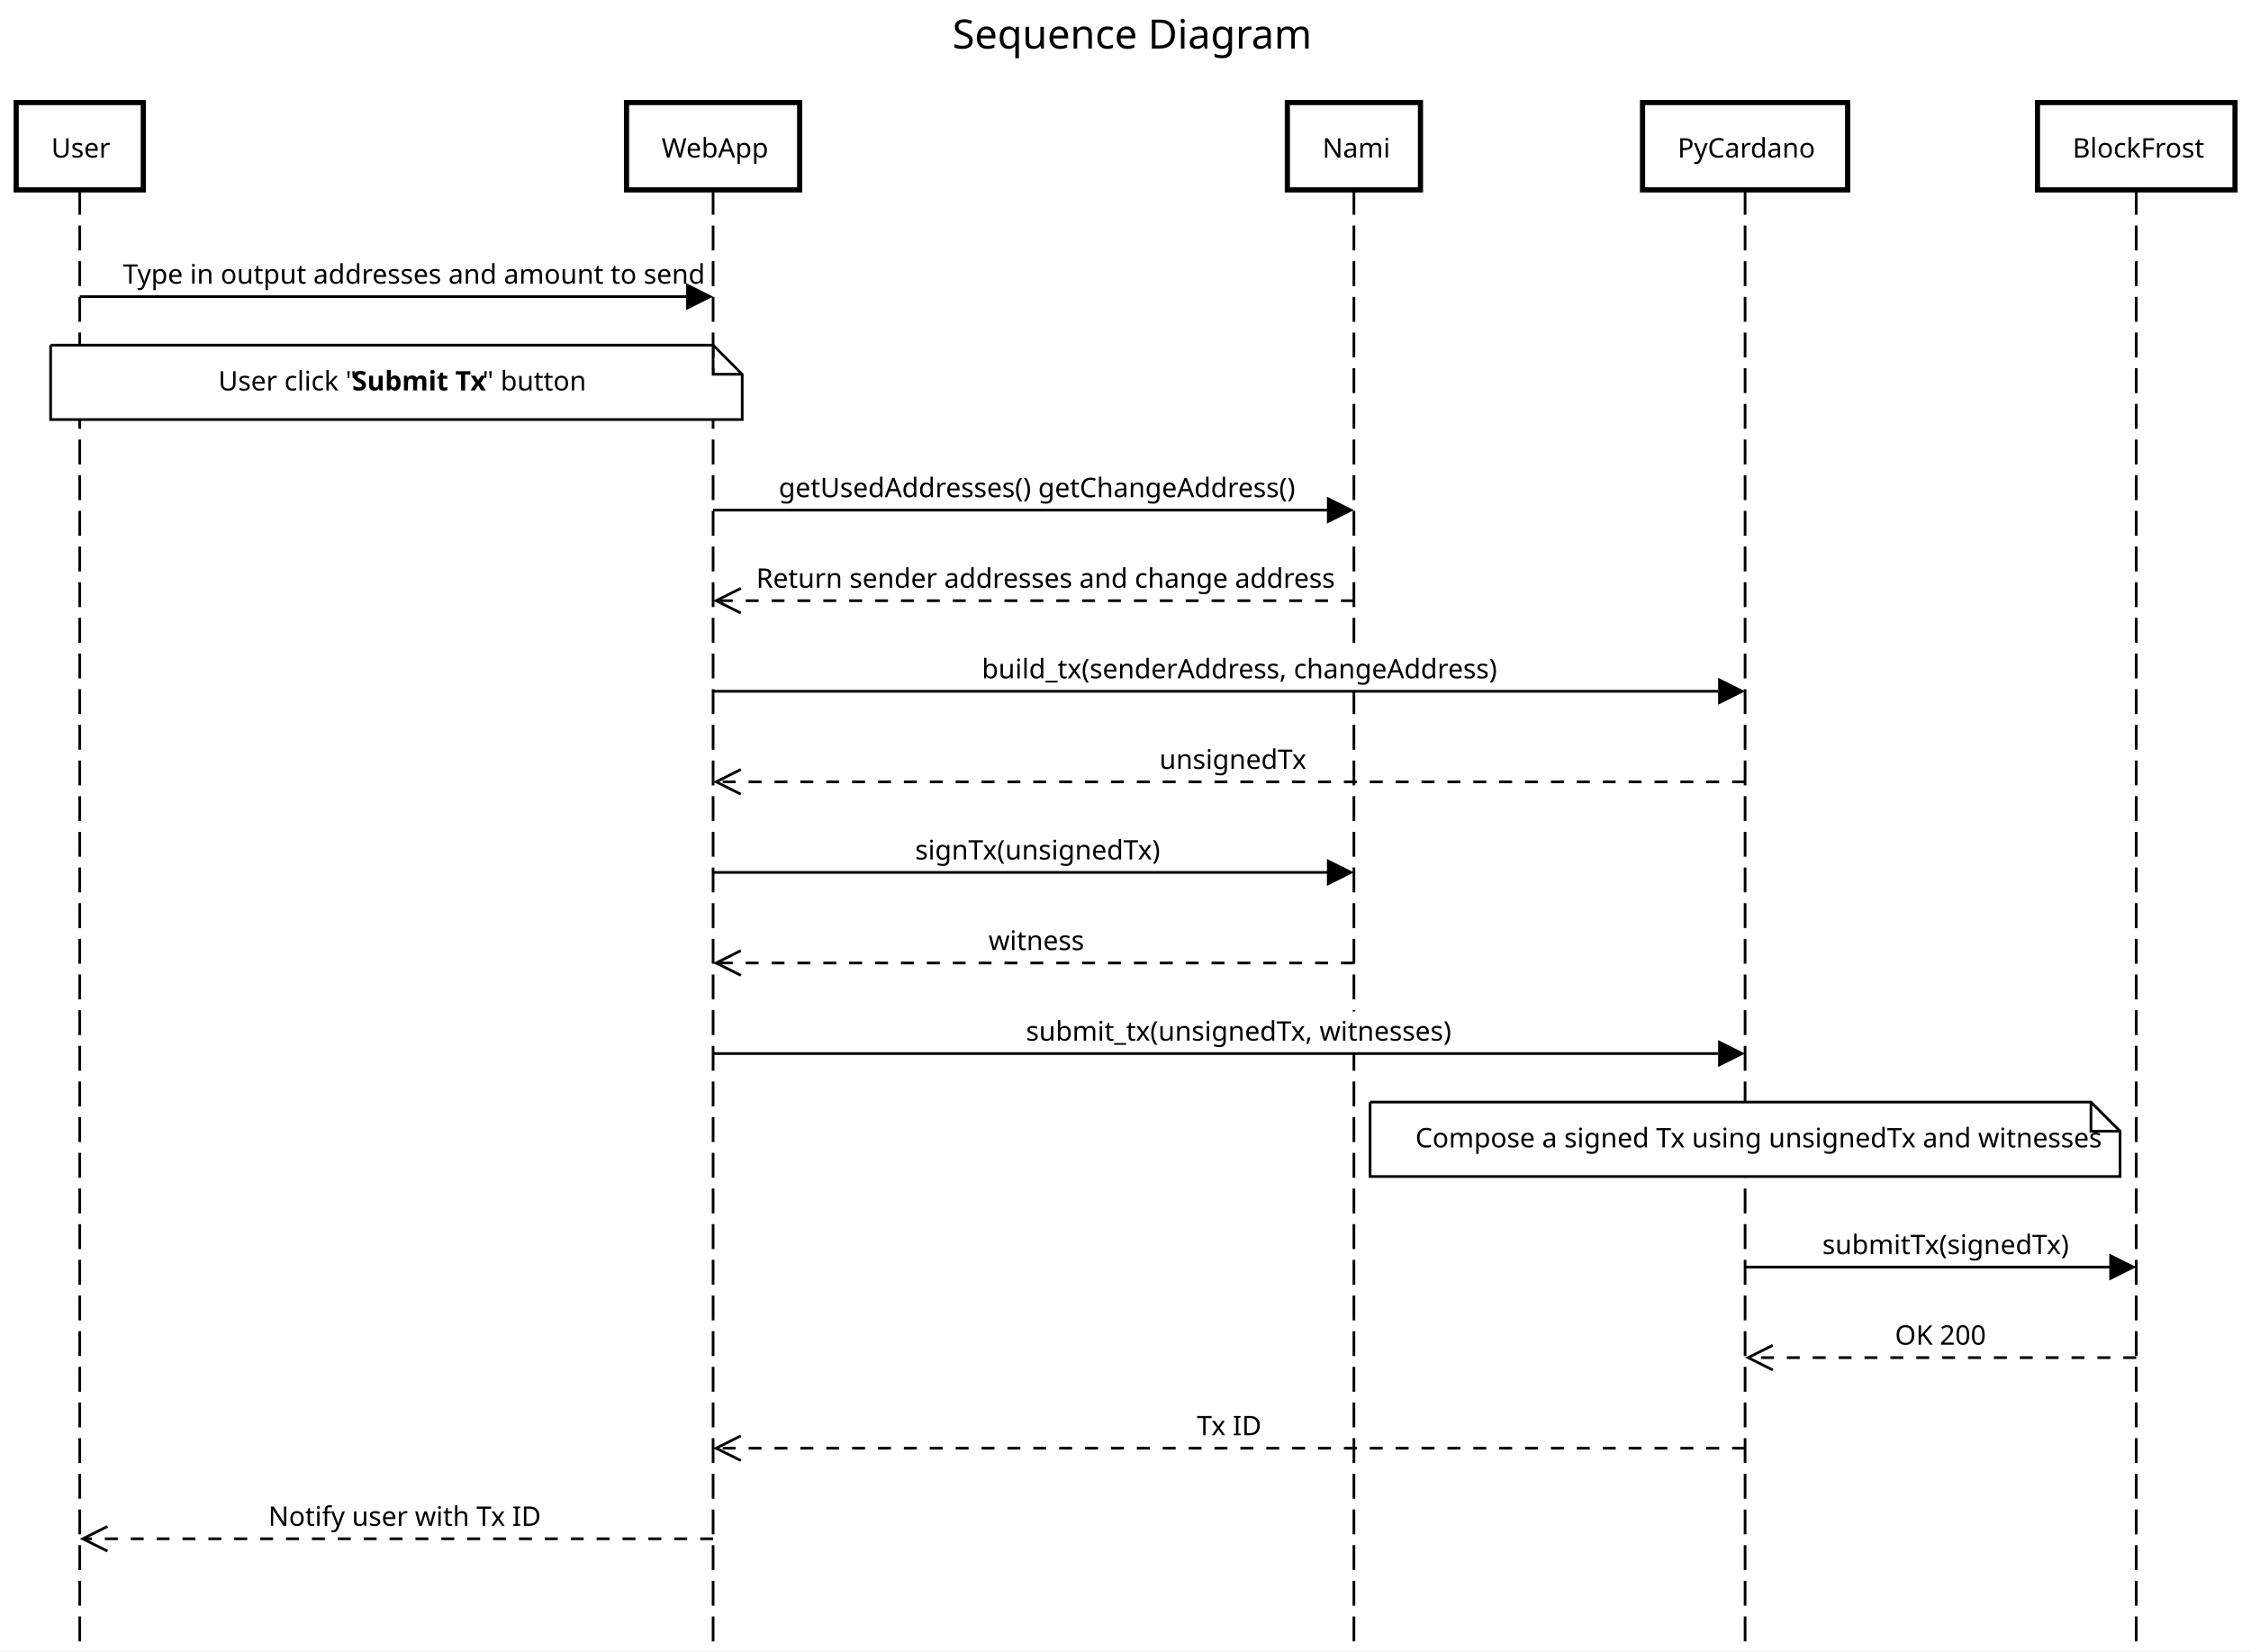
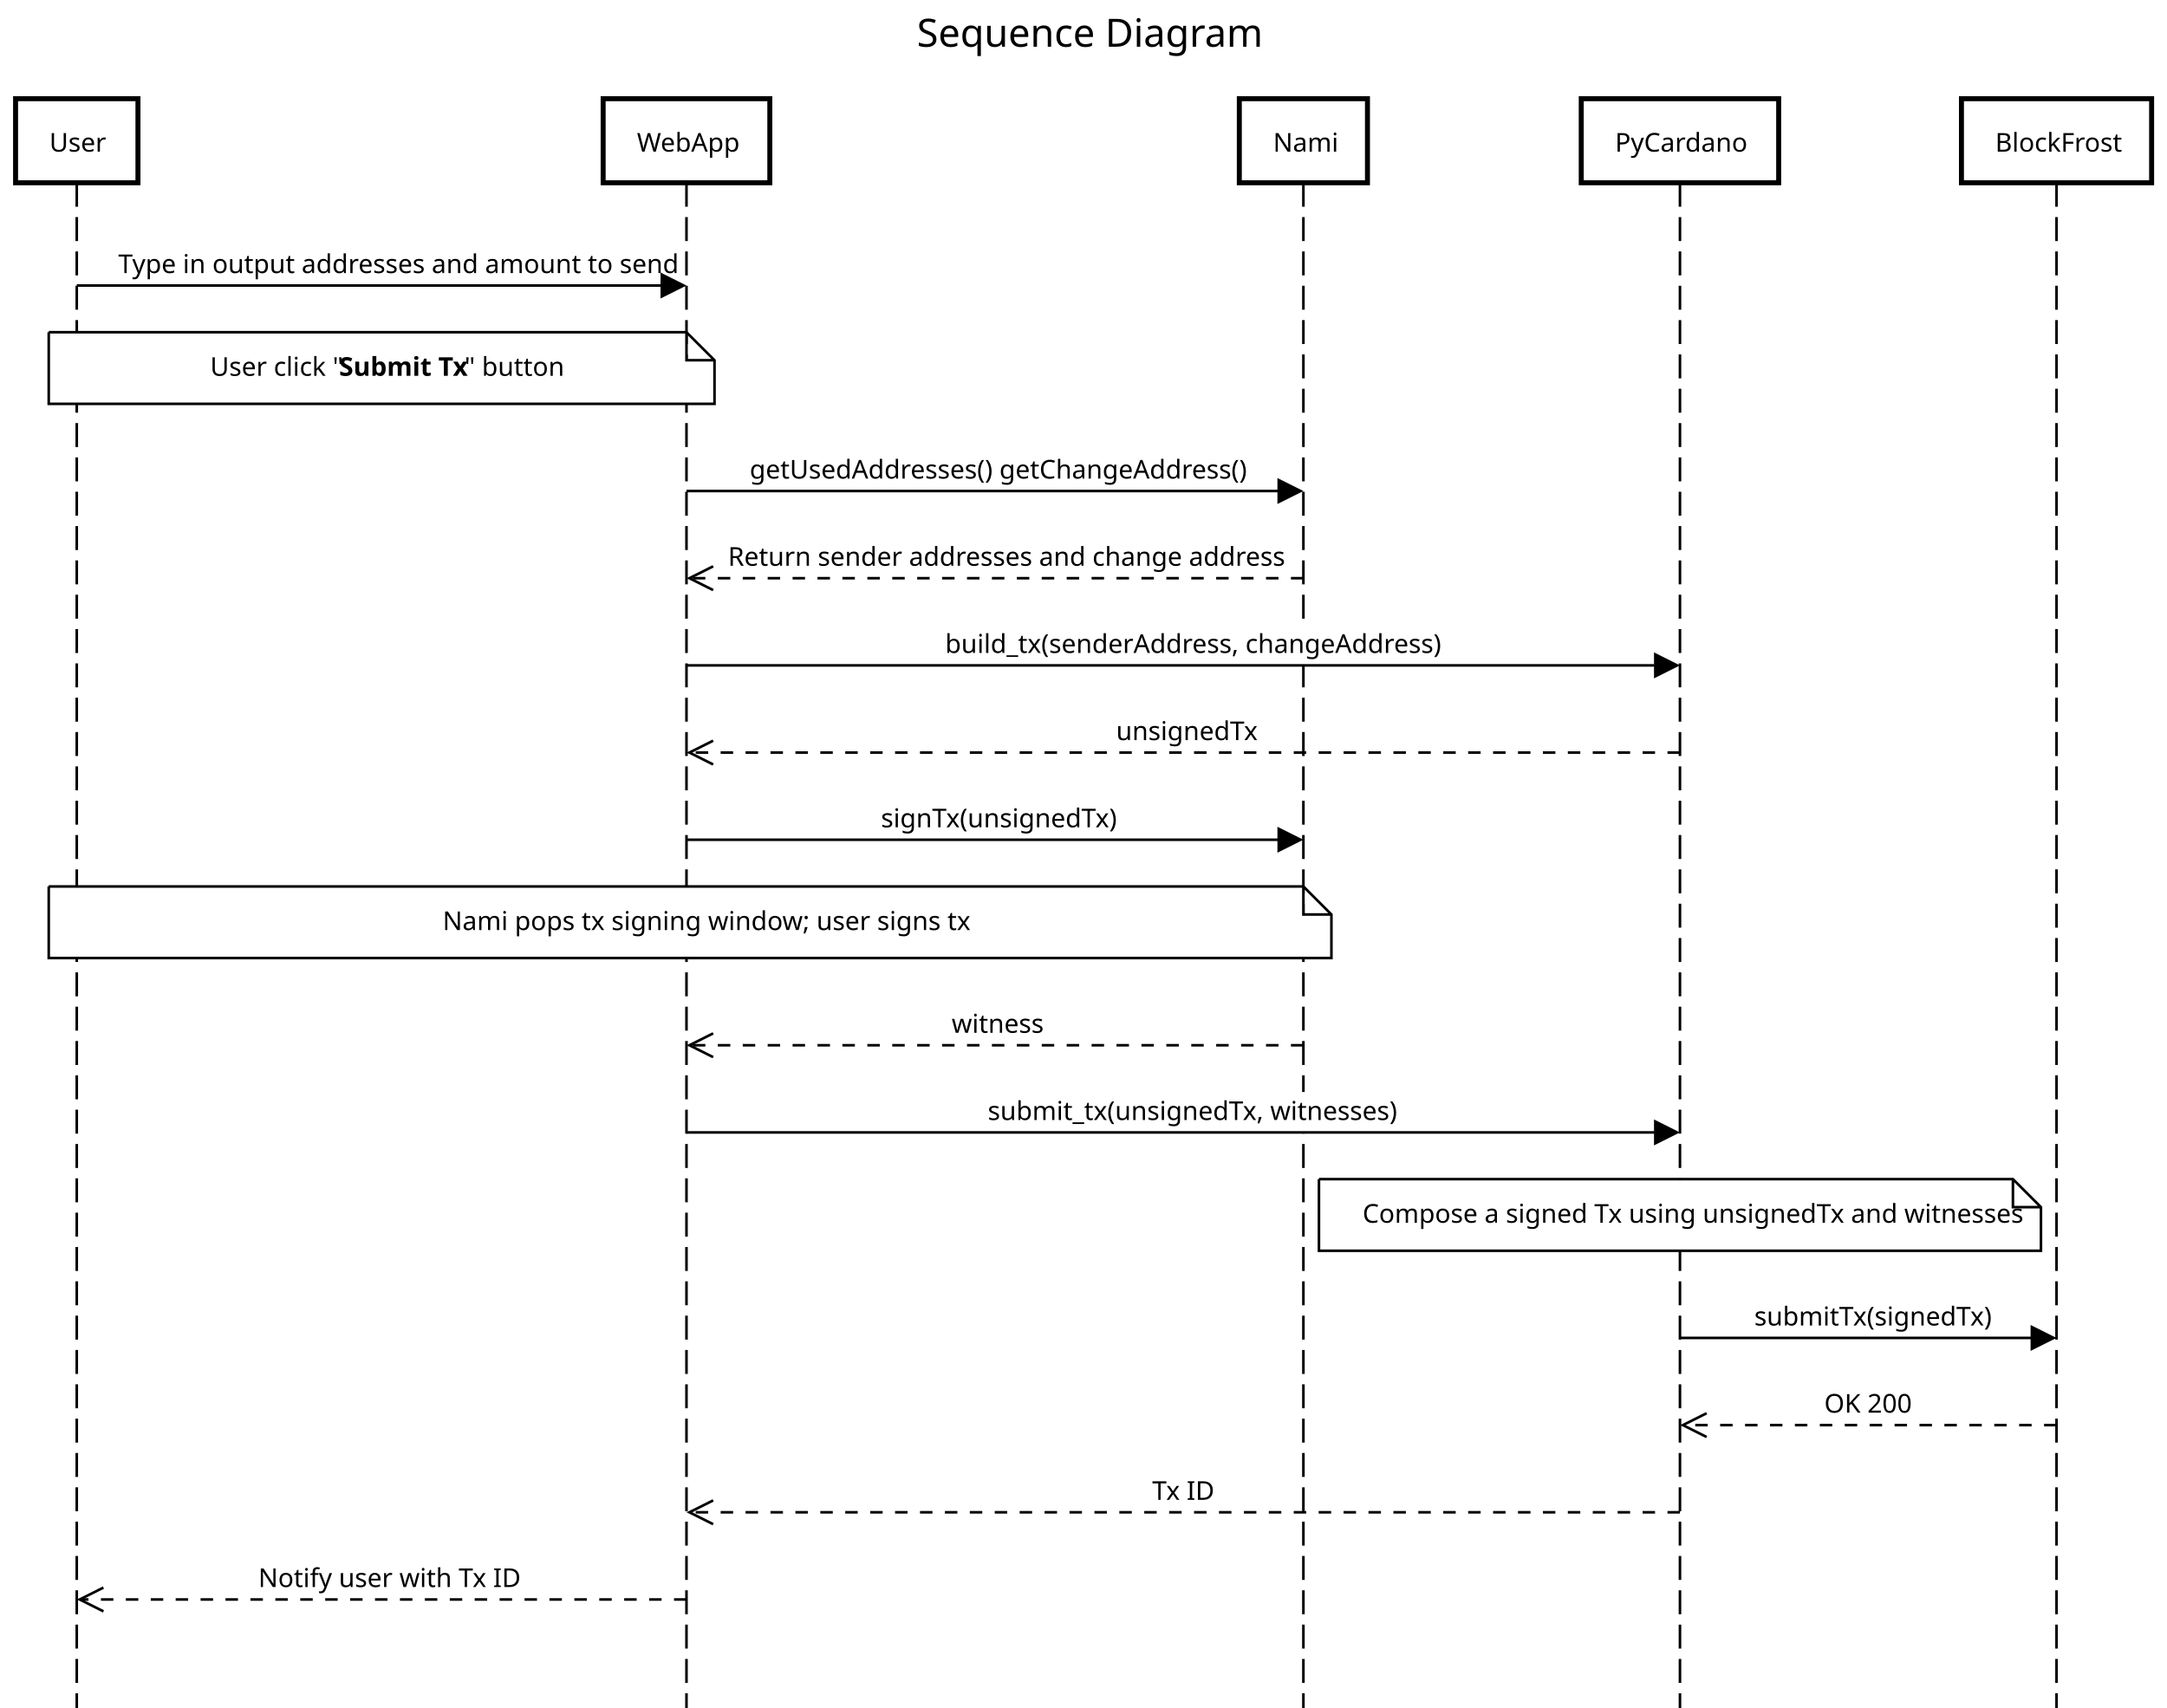
- <svg xmlns="http://www.w3.org/2000/svg" version="1.1" width="1224" height="898">
+ <svg xmlns="http://www.w3.org/2000/svg" version="1.1" width="1224" height="965">
  <defs />
  <g>
    <g />
    <g />
    <g />
    <g />
    <g />
    <g />
    <g />
    <g />
    <g />
    <g />
    <g />
    <g />
    <g />
    <g />
    <g />
    <g />
-     <g>
-       <rect fill="white" stroke="none" x="0" y="0" width="1224" height="898" />
+     <g />
+     <g>
+       <rect fill="white" stroke="none" x="0" y="0" width="1224" height="965" />
    </g>
    <g>
      <text fill="black" stroke="none" font-family="sans-serif" font-size="16.5pt" font-style="normal" font-weight="normal" text-decoration="normal" x="517.887" y="26.388" text-anchor="start" dominant-baseline="alphabetic" xml:space="preserve">Sequence Diagram</text>
    </g>
    <g />
    <g>
-       <path fill="none" stroke="black" paint-order="fill stroke markers" d=" M 43.359 103.264 L 43.359 898.411" stroke-miterlimit="10" stroke-width="1.466" stroke-dasharray="13.532,5.864" />
-       <path fill="none" stroke="black" paint-order="fill stroke markers" d=" M 387.751 103.264 L 387.751 898.411" stroke-miterlimit="10" stroke-width="1.466" stroke-dasharray="13.532,5.864" />
-       <path fill="none" stroke="black" paint-order="fill stroke markers" d=" M 736.201 103.264 L 736.201 898.411" stroke-miterlimit="10" stroke-width="1.466" stroke-dasharray="13.532,5.864" />
-       <path fill="none" stroke="black" paint-order="fill stroke markers" d=" M 948.902 103.264 L 948.902 898.411" stroke-miterlimit="10" stroke-width="1.466" stroke-dasharray="13.532,5.864" />
-       <path fill="none" stroke="black" paint-order="fill stroke markers" d=" M 1161.603 103.264 L 1161.603 898.411" stroke-miterlimit="10" stroke-width="1.466" stroke-dasharray="13.532,5.864" />
+       <path fill="none" stroke="black" paint-order="fill stroke markers" d=" M 43.359 103.264 L 43.359 965.26" stroke-miterlimit="10" stroke-width="1.466" stroke-dasharray="13.532,5.864" />
+       <path fill="none" stroke="black" paint-order="fill stroke markers" d=" M 387.751 103.264 L 387.751 965.26" stroke-miterlimit="10" stroke-width="1.466" stroke-dasharray="13.532,5.864" />
+       <path fill="none" stroke="black" paint-order="fill stroke markers" d=" M 736.201 103.264 L 736.201 965.26" stroke-miterlimit="10" stroke-width="1.466" stroke-dasharray="13.532,5.864" />
+       <path fill="none" stroke="black" paint-order="fill stroke markers" d=" M 948.902 103.264 L 948.902 965.26" stroke-miterlimit="10" stroke-width="1.466" stroke-dasharray="13.532,5.864" />
+       <path fill="none" stroke="black" paint-order="fill stroke markers" d=" M 1161.603 103.264 L 1161.603 965.26" stroke-miterlimit="10" stroke-width="1.466" stroke-dasharray="13.532,5.864" />
    </g>
    <g>
      <path fill="none" stroke="none" />
      <g>
        <path fill="white" stroke="black" paint-order="fill stroke markers" d=" M 8.796 55.766 L 77.922 55.766 L 77.922 103.264 L 8.796 103.264 L 8.796 55.766 Z" stroke-miterlimit="10" stroke-width="2.815" stroke-dasharray="" />
      </g>
      <g>
        <g />
        <text fill="black" stroke="none" font-family="sans-serif" font-size="11pt" font-style="normal" font-weight="normal" text-decoration="normal" x="27.883" y="85.672" text-anchor="start" dominant-baseline="alphabetic" xml:space="preserve">User</text>
      </g>
      <path fill="none" stroke="none" />
      <g>
        <path fill="white" stroke="black" paint-order="fill stroke markers" d=" M 340.679 55.766 L 434.823 55.766 L 434.823 103.264 L 340.679 103.264 L 340.679 55.766 Z" stroke-miterlimit="10" stroke-width="2.815" stroke-dasharray="" />
      </g>
      <g>
        <g />
        <text fill="black" stroke="none" font-family="sans-serif" font-size="11pt" font-style="normal" font-weight="normal" text-decoration="normal" x="359.766" y="85.672" text-anchor="start" dominant-baseline="alphabetic" xml:space="preserve">WebApp</text>
      </g>
      <path fill="none" stroke="none" />
      <g>
        <path fill="white" stroke="black" paint-order="fill stroke markers" d=" M 700.009 55.766 L 772.392 55.766 L 772.392 103.264 L 700.009 103.264 L 700.009 55.766 Z" stroke-miterlimit="10" stroke-width="2.815" stroke-dasharray="" />
      </g>
      <g>
        <g />
        <text fill="black" stroke="none" font-family="sans-serif" font-size="11pt" font-style="normal" font-weight="normal" text-decoration="normal" x="719.096" y="85.672" text-anchor="start" dominant-baseline="alphabetic" xml:space="preserve">Nami</text>
      </g>
      <path fill="none" stroke="none" />
      <g>
        <path fill="white" stroke="black" paint-order="fill stroke markers" d=" M 893.144 55.766 L 1004.661 55.766 L 1004.661 103.264 L 893.144 103.264 L 893.144 55.766 Z" stroke-miterlimit="10" stroke-width="2.815" stroke-dasharray="" />
      </g>
      <g>
        <g />
        <text fill="black" stroke="none" font-family="sans-serif" font-size="11pt" font-style="normal" font-weight="normal" text-decoration="normal" x="912.231" y="85.672" text-anchor="start" dominant-baseline="alphabetic" xml:space="preserve">PyCardano</text>
      </g>
      <path fill="none" stroke="none" />
      <g>
        <path fill="white" stroke="black" paint-order="fill stroke markers" d=" M 1107.896 55.766 L 1215.311 55.766 L 1215.311 103.264 L 1107.896 103.264 L 1107.896 55.766 Z" stroke-miterlimit="10" stroke-width="2.815" stroke-dasharray="" />
      </g>
      <g>
        <g />
        <text fill="black" stroke="none" font-family="sans-serif" font-size="11pt" font-style="normal" font-weight="normal" text-decoration="normal" x="1126.983" y="85.672" text-anchor="start" dominant-baseline="alphabetic" xml:space="preserve">BlockFrost</text>
      </g>
    </g>
    <g>
      <g>
        <g>
          <rect fill="white" stroke="none" x="64.176" y="138.447" width="302.758" height="22.869" />
        </g>
        <text fill="black" stroke="none" font-family="sans-serif" font-size="11pt" font-style="normal" font-weight="normal" text-decoration="normal" x="66.815" y="154.28" text-anchor="start" dominant-baseline="alphabetic" xml:space="preserve">Type in output addresses and amount to send</text>
      </g>
      <g>
        <path fill="none" stroke="black" paint-order="fill stroke markers" d=" M 43.359 161.316 L 373.267 161.316" stroke-miterlimit="10" stroke-width="1.466" stroke-dasharray="" />
        <g transform="translate(387.7505,161.3164) translate(-387.7505,-161.3164)">
          <path fill="black" stroke="none" paint-order="stroke fill markers" d=" M 373.091 153.987 L 387.751 161.316 L 373.091 168.646 Z" />
        </g>
      </g>
      <path fill="white" stroke="black" paint-order="fill stroke markers" d=" M 27.526 187.704 L 387.751 187.704 L 403.583 203.537 L 403.583 228.165 L 27.526 228.165 L 27.526 187.704 M 387.751 187.704 L 387.751 203.537 L 403.583 203.537" stroke-miterlimit="10" stroke-width="1.466" stroke-dasharray="" />
      <g>
        <text fill="black" stroke="none" font-family="sans-serif" font-size="11pt" font-style="normal" font-weight="normal" text-decoration="normal" x="118.704" y="212.333" text-anchor="start" dominant-baseline="alphabetic" xml:space="preserve">User click "</text>
        <text fill="black" stroke="none" font-family="sans-serif" font-size="11pt" font-style="normal" font-weight="bold" text-decoration="normal" x="191.51" y="212.333" text-anchor="start" dominant-baseline="alphabetic" xml:space="preserve">Submit Tx</text>
        <text fill="black" stroke="none" font-family="sans-serif" font-size="11pt" font-style="normal" font-weight="normal" text-decoration="normal" x="262.369" y="212.333" text-anchor="start" dominant-baseline="alphabetic" xml:space="preserve">" button</text>
      </g>
      <g>
        <g>
          <rect fill="white" stroke="none" x="420.812" y="254.553" width="282.328" height="22.869" />
        </g>
        <text fill="black" stroke="none" font-family="sans-serif" font-size="11pt" font-style="normal" font-weight="normal" text-decoration="normal" x="423.45" y="270.385" text-anchor="start" dominant-baseline="alphabetic" xml:space="preserve">getUsedAddresses() getChangeAddress() </text>
      </g>
      <g>
        <path fill="none" stroke="black" paint-order="fill stroke markers" d=" M 387.751 277.422 L 721.717 277.422" stroke-miterlimit="10" stroke-width="1.466" stroke-dasharray="" />
        <g transform="translate(736.2008,277.422) translate(-736.2008,-277.422)">
          <path fill="black" stroke="none" paint-order="stroke fill markers" d=" M 721.541 270.092 L 736.201 277.422 L 721.541 284.752 Z" />
        </g>
      </g>
      <g>
        <g>
          <rect fill="white" stroke="none" x="408.567" y="303.81" width="306.816" height="22.869" />
        </g>
        <text fill="black" stroke="none" font-family="sans-serif" font-size="11pt" font-style="normal" font-weight="normal" text-decoration="normal" x="411.206" y="319.642" text-anchor="start" dominant-baseline="alphabetic" xml:space="preserve">Return sender addresses and change address</text>
      </g>
      <g>
        <path fill="none" stroke="black" paint-order="fill stroke markers" d=" M 736.201 326.679 L 389.949 326.679" stroke-miterlimit="10" stroke-width="1.466" stroke-dasharray="7.037" />
        <g transform="translate(387.7505,326.6789) translate(-387.7505,-326.6789)">
          <path fill="none" stroke="black" paint-order="fill stroke markers" d=" M 402.822 319.955 L 389.399 326.679 L 402.822 333.403" stroke-miterlimit="10" stroke-width="1.466" />
        </g>
      </g>
      <g>
        <g>
          <rect fill="white" stroke="none" x="531.228" y="353.067" width="274.196" height="22.869" />
        </g>
        <text fill="black" stroke="none" font-family="sans-serif" font-size="11pt" font-style="normal" font-weight="normal" text-decoration="normal" x="533.867" y="368.899" text-anchor="start" dominant-baseline="alphabetic" xml:space="preserve">build_tx(senderAddress, changeAddress)</text>
      </g>
      <g>
        <path fill="none" stroke="black" paint-order="fill stroke markers" d=" M 387.751 375.936 L 934.418 375.936" stroke-miterlimit="10" stroke-width="1.466" stroke-dasharray="" />
        <g transform="translate(948.902,375.9359) translate(-948.902,-375.9359)">
          <path fill="black" stroke="none" paint-order="stroke fill markers" d=" M 934.242 368.606 L 948.902 375.936 L 934.242 383.266 Z" />
        </g>
      </g>
      <g>
        <g>
          <rect fill="white" stroke="none" x="627.792" y="402.323" width="81.068" height="22.869" />
        </g>
        <text fill="black" stroke="none" font-family="sans-serif" font-size="11pt" font-style="normal" font-weight="normal" text-decoration="normal" x="630.431" y="418.156" text-anchor="start" dominant-baseline="alphabetic" xml:space="preserve">unsignedTx</text>
      </g>
      <g>
        <path fill="none" stroke="black" paint-order="fill stroke markers" d=" M 948.902 425.193 L 389.949 425.193" stroke-miterlimit="10" stroke-width="1.466" stroke-dasharray="7.037" />
        <g transform="translate(387.7505,425.1928) translate(-387.7505,-425.1928)">
          <path fill="none" stroke="black" paint-order="fill stroke markers" d=" M 402.822 418.469 L 389.399 425.193 L 402.822 431.916" stroke-miterlimit="10" stroke-width="1.466" />
        </g>
      </g>
      <g>
        <g>
          <rect fill="white" stroke="none" x="494.97" y="451.58" width="134.01" height="22.869" />
        </g>
        <text fill="black" stroke="none" font-family="sans-serif" font-size="11pt" font-style="normal" font-weight="normal" text-decoration="normal" x="497.609" y="467.413" text-anchor="start" dominant-baseline="alphabetic" xml:space="preserve">signTx(unsignedTx)</text>
      </g>
      <g>
        <path fill="none" stroke="black" paint-order="fill stroke markers" d=" M 387.751 474.45 L 721.717 474.45" stroke-miterlimit="10" stroke-width="1.466" stroke-dasharray="" />
        <g transform="translate(736.2008,474.4497) translate(-736.2008,-474.4497)">
          <path fill="black" stroke="none" paint-order="stroke fill markers" d=" M 721.541 467.12 L 736.201 474.45 L 721.541 481.78 Z" />
        </g>
      </g>
-       <g>
-         <g>
-           <rect fill="white" stroke="none" x="534.895" y="500.837" width="54.161" height="22.869" />
-         </g>
-         <text fill="black" stroke="none" font-family="sans-serif" font-size="11pt" font-style="normal" font-weight="normal" text-decoration="normal" x="537.534" y="516.67" text-anchor="start" dominant-baseline="alphabetic" xml:space="preserve">witness</text>
-       </g>
-       <g>
-         <path fill="none" stroke="black" paint-order="fill stroke markers" d=" M 736.201 523.707 L 389.949 523.707" stroke-miterlimit="10" stroke-width="1.466" stroke-dasharray="7.037" />
-         <g transform="translate(387.7505,523.7066) translate(-387.7505,-523.7066)">
-           <path fill="none" stroke="black" paint-order="fill stroke markers" d=" M 402.822 516.983 L 389.399 523.707 L 402.822 530.43" stroke-miterlimit="10" stroke-width="1.466" />
-         </g>
-       </g>
-       <g>
-         <g>
-           <rect fill="white" stroke="none" x="555.287" y="550.094" width="226.079" height="22.869" />
-         </g>
-         <text fill="black" stroke="none" font-family="sans-serif" font-size="11pt" font-style="normal" font-weight="normal" text-decoration="normal" x="557.925" y="565.927" text-anchor="start" dominant-baseline="alphabetic" xml:space="preserve">submit_tx(unsignedTx, witnesses)</text>
-       </g>
-       <g>
-         <path fill="none" stroke="black" paint-order="fill stroke markers" d=" M 387.751 572.964 L 934.418 572.964" stroke-miterlimit="10" stroke-width="1.466" stroke-dasharray="" />
-         <g transform="translate(948.902,572.9635) translate(-948.902,-572.9635)">
-           <path fill="black" stroke="none" paint-order="stroke fill markers" d=" M 934.242 565.634 L 948.902 572.964 L 934.242 580.293 Z" />
-         </g>
-       </g>
-       <path fill="white" stroke="black" paint-order="fill stroke markers" d=" M 744.997 599.351 L 1136.975 599.351 L 1152.807 615.184 L 1152.807 639.812 L 744.997 639.812 L 744.997 599.351 M 1136.975 599.351 L 1136.975 615.184 L 1152.807 615.184" stroke-miterlimit="10" stroke-width="1.466" stroke-dasharray="" />
-       <g>
-         <text fill="black" stroke="none" font-family="sans-serif" font-size="11pt" font-style="normal" font-weight="normal" text-decoration="normal" x="769.625" y="623.98" text-anchor="start" dominant-baseline="alphabetic" xml:space="preserve">Compose a signed Tx using unsignedTx and witnesses</text>
-       </g>
-       <g>
-         <g>
-           <rect fill="white" stroke="none" x="988.258" y="666.2" width="133.989" height="22.869" />
-         </g>
-         <text fill="black" stroke="none" font-family="sans-serif" font-size="11pt" font-style="normal" font-weight="normal" text-decoration="normal" x="990.897" y="682.032" text-anchor="start" dominant-baseline="alphabetic" xml:space="preserve">submitTx(signedTx)</text>
-       </g>
-       <g>
-         <path fill="none" stroke="black" paint-order="fill stroke markers" d=" M 948.902 689.069 L 1147.119 689.069" stroke-miterlimit="10" stroke-width="1.466" stroke-dasharray="" />
-         <g transform="translate(1161.603,689.0691) translate(-1161.603,-689.0691)">
-           <path fill="black" stroke="none" paint-order="stroke fill markers" d=" M 1146.944 681.739 L 1161.603 689.069 L 1146.944 696.399 Z" />
-         </g>
-       </g>
-       <g>
-         <g>
-           <rect fill="white" stroke="none" x="1027.757" y="715.457" width="54.991" height="22.869" />
-         </g>
-         <text fill="black" stroke="none" font-family="sans-serif" font-size="11pt" font-style="normal" font-weight="normal" text-decoration="normal" x="1030.396" y="731.289" text-anchor="start" dominant-baseline="alphabetic" xml:space="preserve">OK 200</text>
-       </g>
-       <g>
-         <path fill="none" stroke="black" paint-order="fill stroke markers" d=" M 1161.603 738.326 L 951.101 738.326" stroke-miterlimit="10" stroke-width="1.466" stroke-dasharray="7.037" />
-         <g transform="translate(948.902,738.3261) translate(-948.902,-738.3261)">
-           <path fill="none" stroke="black" paint-order="fill stroke markers" d=" M 963.974 731.602 L 950.55 738.326 L 963.974 745.05" stroke-miterlimit="10" stroke-width="1.466" />
-         </g>
-       </g>
-       <g>
-         <g>
-           <rect fill="white" stroke="none" x="648.179" y="764.714" width="40.295" height="22.869" />
-         </g>
-         <text fill="black" stroke="none" font-family="sans-serif" font-size="11pt" font-style="normal" font-weight="normal" text-decoration="normal" x="650.817" y="780.546" text-anchor="start" dominant-baseline="alphabetic" xml:space="preserve">Tx ID</text>
-       </g>
-       <g>
-         <path fill="none" stroke="black" paint-order="fill stroke markers" d=" M 948.902 787.583 L 389.949 787.583" stroke-miterlimit="10" stroke-width="1.466" stroke-dasharray="7.037" />
-         <g transform="translate(387.7505,787.583) translate(-387.7505,-787.583)">
-           <path fill="none" stroke="black" paint-order="fill stroke markers" d=" M 402.822 780.859 L 389.399 787.583 L 402.822 794.307" stroke-miterlimit="10" stroke-width="1.466" />
-         </g>
-       </g>
-       <g>
-         <g>
-           <rect fill="white" stroke="none" x="143.267" y="813.971" width="144.576" height="22.869" />
-         </g>
-         <text fill="black" stroke="none" font-family="sans-serif" font-size="11pt" font-style="normal" font-weight="normal" text-decoration="normal" x="145.906" y="829.803" text-anchor="start" dominant-baseline="alphabetic" xml:space="preserve">Notify user with Tx ID</text>
-       </g>
-       <g>
-         <path fill="none" stroke="black" paint-order="fill stroke markers" d=" M 387.751 836.84 L 45.558 836.84" stroke-miterlimit="10" stroke-width="1.466" stroke-dasharray="7.037" />
-         <g transform="translate(43.35895,836.8399) translate(-43.35895,-836.8399)">
-           <path fill="none" stroke="black" paint-order="fill stroke markers" d=" M 58.431 830.116 L 45.007 836.84 L 58.431 843.564" stroke-miterlimit="10" stroke-width="1.466" />
+       <path fill="white" stroke="black" paint-order="fill stroke markers" d=" M 27.526 500.837 L 736.201 500.837 L 752.033 516.67 L 752.033 541.298 L 27.526 541.298 L 27.526 500.837 M 736.201 500.837 L 736.201 516.67 L 752.033 516.67" stroke-miterlimit="10" stroke-width="1.466" stroke-dasharray="" />
+       <g>
+         <text fill="black" stroke="none" font-family="sans-serif" font-size="11pt" font-style="normal" font-weight="normal" text-decoration="normal" x="250.041" y="525.466" text-anchor="start" dominant-baseline="alphabetic" xml:space="preserve">Nami pops tx signing window; user signs tx</text>
+       </g>
+       <g>
+         <g>
+           <rect fill="white" stroke="none" x="534.895" y="567.686" width="54.161" height="22.869" />
+         </g>
+         <text fill="black" stroke="none" font-family="sans-serif" font-size="11pt" font-style="normal" font-weight="normal" text-decoration="normal" x="537.534" y="583.519" text-anchor="start" dominant-baseline="alphabetic" xml:space="preserve">witness</text>
+       </g>
+       <g>
+         <path fill="none" stroke="black" paint-order="fill stroke markers" d=" M 736.201 590.555 L 389.949 590.555" stroke-miterlimit="10" stroke-width="1.466" stroke-dasharray="7.037" />
+         <g transform="translate(387.7505,590.5553) translate(-387.7505,-590.5553)">
+           <path fill="none" stroke="black" paint-order="fill stroke markers" d=" M 402.822 583.832 L 389.399 590.555 L 402.822 597.279" stroke-miterlimit="10" stroke-width="1.466" />
+         </g>
+       </g>
+       <g>
+         <g>
+           <rect fill="white" stroke="none" x="555.287" y="616.943" width="226.079" height="22.869" />
+         </g>
+         <text fill="black" stroke="none" font-family="sans-serif" font-size="11pt" font-style="normal" font-weight="normal" text-decoration="normal" x="557.925" y="632.776" text-anchor="start" dominant-baseline="alphabetic" xml:space="preserve">submit_tx(unsignedTx, witnesses)</text>
+       </g>
+       <g>
+         <path fill="none" stroke="black" paint-order="fill stroke markers" d=" M 387.751 639.812 L 934.418 639.812" stroke-miterlimit="10" stroke-width="1.466" stroke-dasharray="" />
+         <g transform="translate(948.902,639.8122) translate(-948.902,-639.8122)">
+           <path fill="black" stroke="none" paint-order="stroke fill markers" d=" M 934.242 632.482 L 948.902 639.812 L 934.242 647.142 Z" />
+         </g>
+       </g>
+       <path fill="white" stroke="black" paint-order="fill stroke markers" d=" M 744.997 666.2 L 1136.975 666.2 L 1152.807 682.032 L 1152.807 706.661 L 744.997 706.661 L 744.997 666.2 M 1136.975 666.2 L 1136.975 682.032 L 1152.807 682.032" stroke-miterlimit="10" stroke-width="1.466" stroke-dasharray="" />
+       <g>
+         <text fill="black" stroke="none" font-family="sans-serif" font-size="11pt" font-style="normal" font-weight="normal" text-decoration="normal" x="769.625" y="690.828" text-anchor="start" dominant-baseline="alphabetic" xml:space="preserve">Compose a signed Tx using unsignedTx and witnesses</text>
+       </g>
+       <g>
+         <g>
+           <rect fill="white" stroke="none" x="988.258" y="733.049" width="133.989" height="22.869" />
+         </g>
+         <text fill="black" stroke="none" font-family="sans-serif" font-size="11pt" font-style="normal" font-weight="normal" text-decoration="normal" x="990.897" y="748.881" text-anchor="start" dominant-baseline="alphabetic" xml:space="preserve">submitTx(signedTx)</text>
+       </g>
+       <g>
+         <path fill="none" stroke="black" paint-order="fill stroke markers" d=" M 948.902 755.918 L 1147.119 755.918" stroke-miterlimit="10" stroke-width="1.466" stroke-dasharray="" />
+         <g transform="translate(1161.603,755.9178) translate(-1161.603,-755.9178)">
+           <path fill="black" stroke="none" paint-order="stroke fill markers" d=" M 1146.944 748.588 L 1161.603 755.918 L 1146.944 763.248 Z" />
+         </g>
+       </g>
+       <g>
+         <g>
+           <rect fill="white" stroke="none" x="1027.757" y="782.305" width="54.991" height="22.869" />
+         </g>
+         <text fill="black" stroke="none" font-family="sans-serif" font-size="11pt" font-style="normal" font-weight="normal" text-decoration="normal" x="1030.396" y="798.138" text-anchor="start" dominant-baseline="alphabetic" xml:space="preserve">OK 200</text>
+       </g>
+       <g>
+         <path fill="none" stroke="black" paint-order="fill stroke markers" d=" M 1161.603 805.175 L 951.101 805.175" stroke-miterlimit="10" stroke-width="1.466" stroke-dasharray="7.037" />
+         <g transform="translate(948.902,805.1747) translate(-948.902,-805.1747)">
+           <path fill="none" stroke="black" paint-order="fill stroke markers" d=" M 963.974 798.451 L 950.55 805.175 L 963.974 811.898" stroke-miterlimit="10" stroke-width="1.466" />
+         </g>
+       </g>
+       <g>
+         <g>
+           <rect fill="white" stroke="none" x="648.179" y="831.562" width="40.295" height="22.869" />
+         </g>
+         <text fill="black" stroke="none" font-family="sans-serif" font-size="11pt" font-style="normal" font-weight="normal" text-decoration="normal" x="650.817" y="847.395" text-anchor="start" dominant-baseline="alphabetic" xml:space="preserve">Tx ID</text>
+       </g>
+       <g>
+         <path fill="none" stroke="black" paint-order="fill stroke markers" d=" M 948.902 854.432 L 389.949 854.432" stroke-miterlimit="10" stroke-width="1.466" stroke-dasharray="7.037" />
+         <g transform="translate(387.7505,854.4317) translate(-387.7505,-854.4317)">
+           <path fill="none" stroke="black" paint-order="fill stroke markers" d=" M 402.822 847.708 L 389.399 854.432 L 402.822 861.155" stroke-miterlimit="10" stroke-width="1.466" />
+         </g>
+       </g>
+       <g>
+         <g>
+           <rect fill="white" stroke="none" x="143.267" y="880.819" width="144.576" height="22.869" />
+         </g>
+         <text fill="black" stroke="none" font-family="sans-serif" font-size="11pt" font-style="normal" font-weight="normal" text-decoration="normal" x="145.906" y="896.652" text-anchor="start" dominant-baseline="alphabetic" xml:space="preserve">Notify user with Tx ID</text>
+       </g>
+       <g>
+         <path fill="none" stroke="black" paint-order="fill stroke markers" d=" M 387.751 903.689 L 45.558 903.689" stroke-miterlimit="10" stroke-width="1.466" stroke-dasharray="7.037" />
+         <g transform="translate(43.35895,903.6886) translate(-43.35895,-903.6886)">
+           <path fill="none" stroke="black" paint-order="fill stroke markers" d=" M 58.431 896.965 L 45.007 903.689 L 58.431 910.412" stroke-miterlimit="10" stroke-width="1.466" />
        </g>
      </g>
    </g>
    <g />
    <g />
    <g />
    <g />
    <g />
  </g>
</svg>
